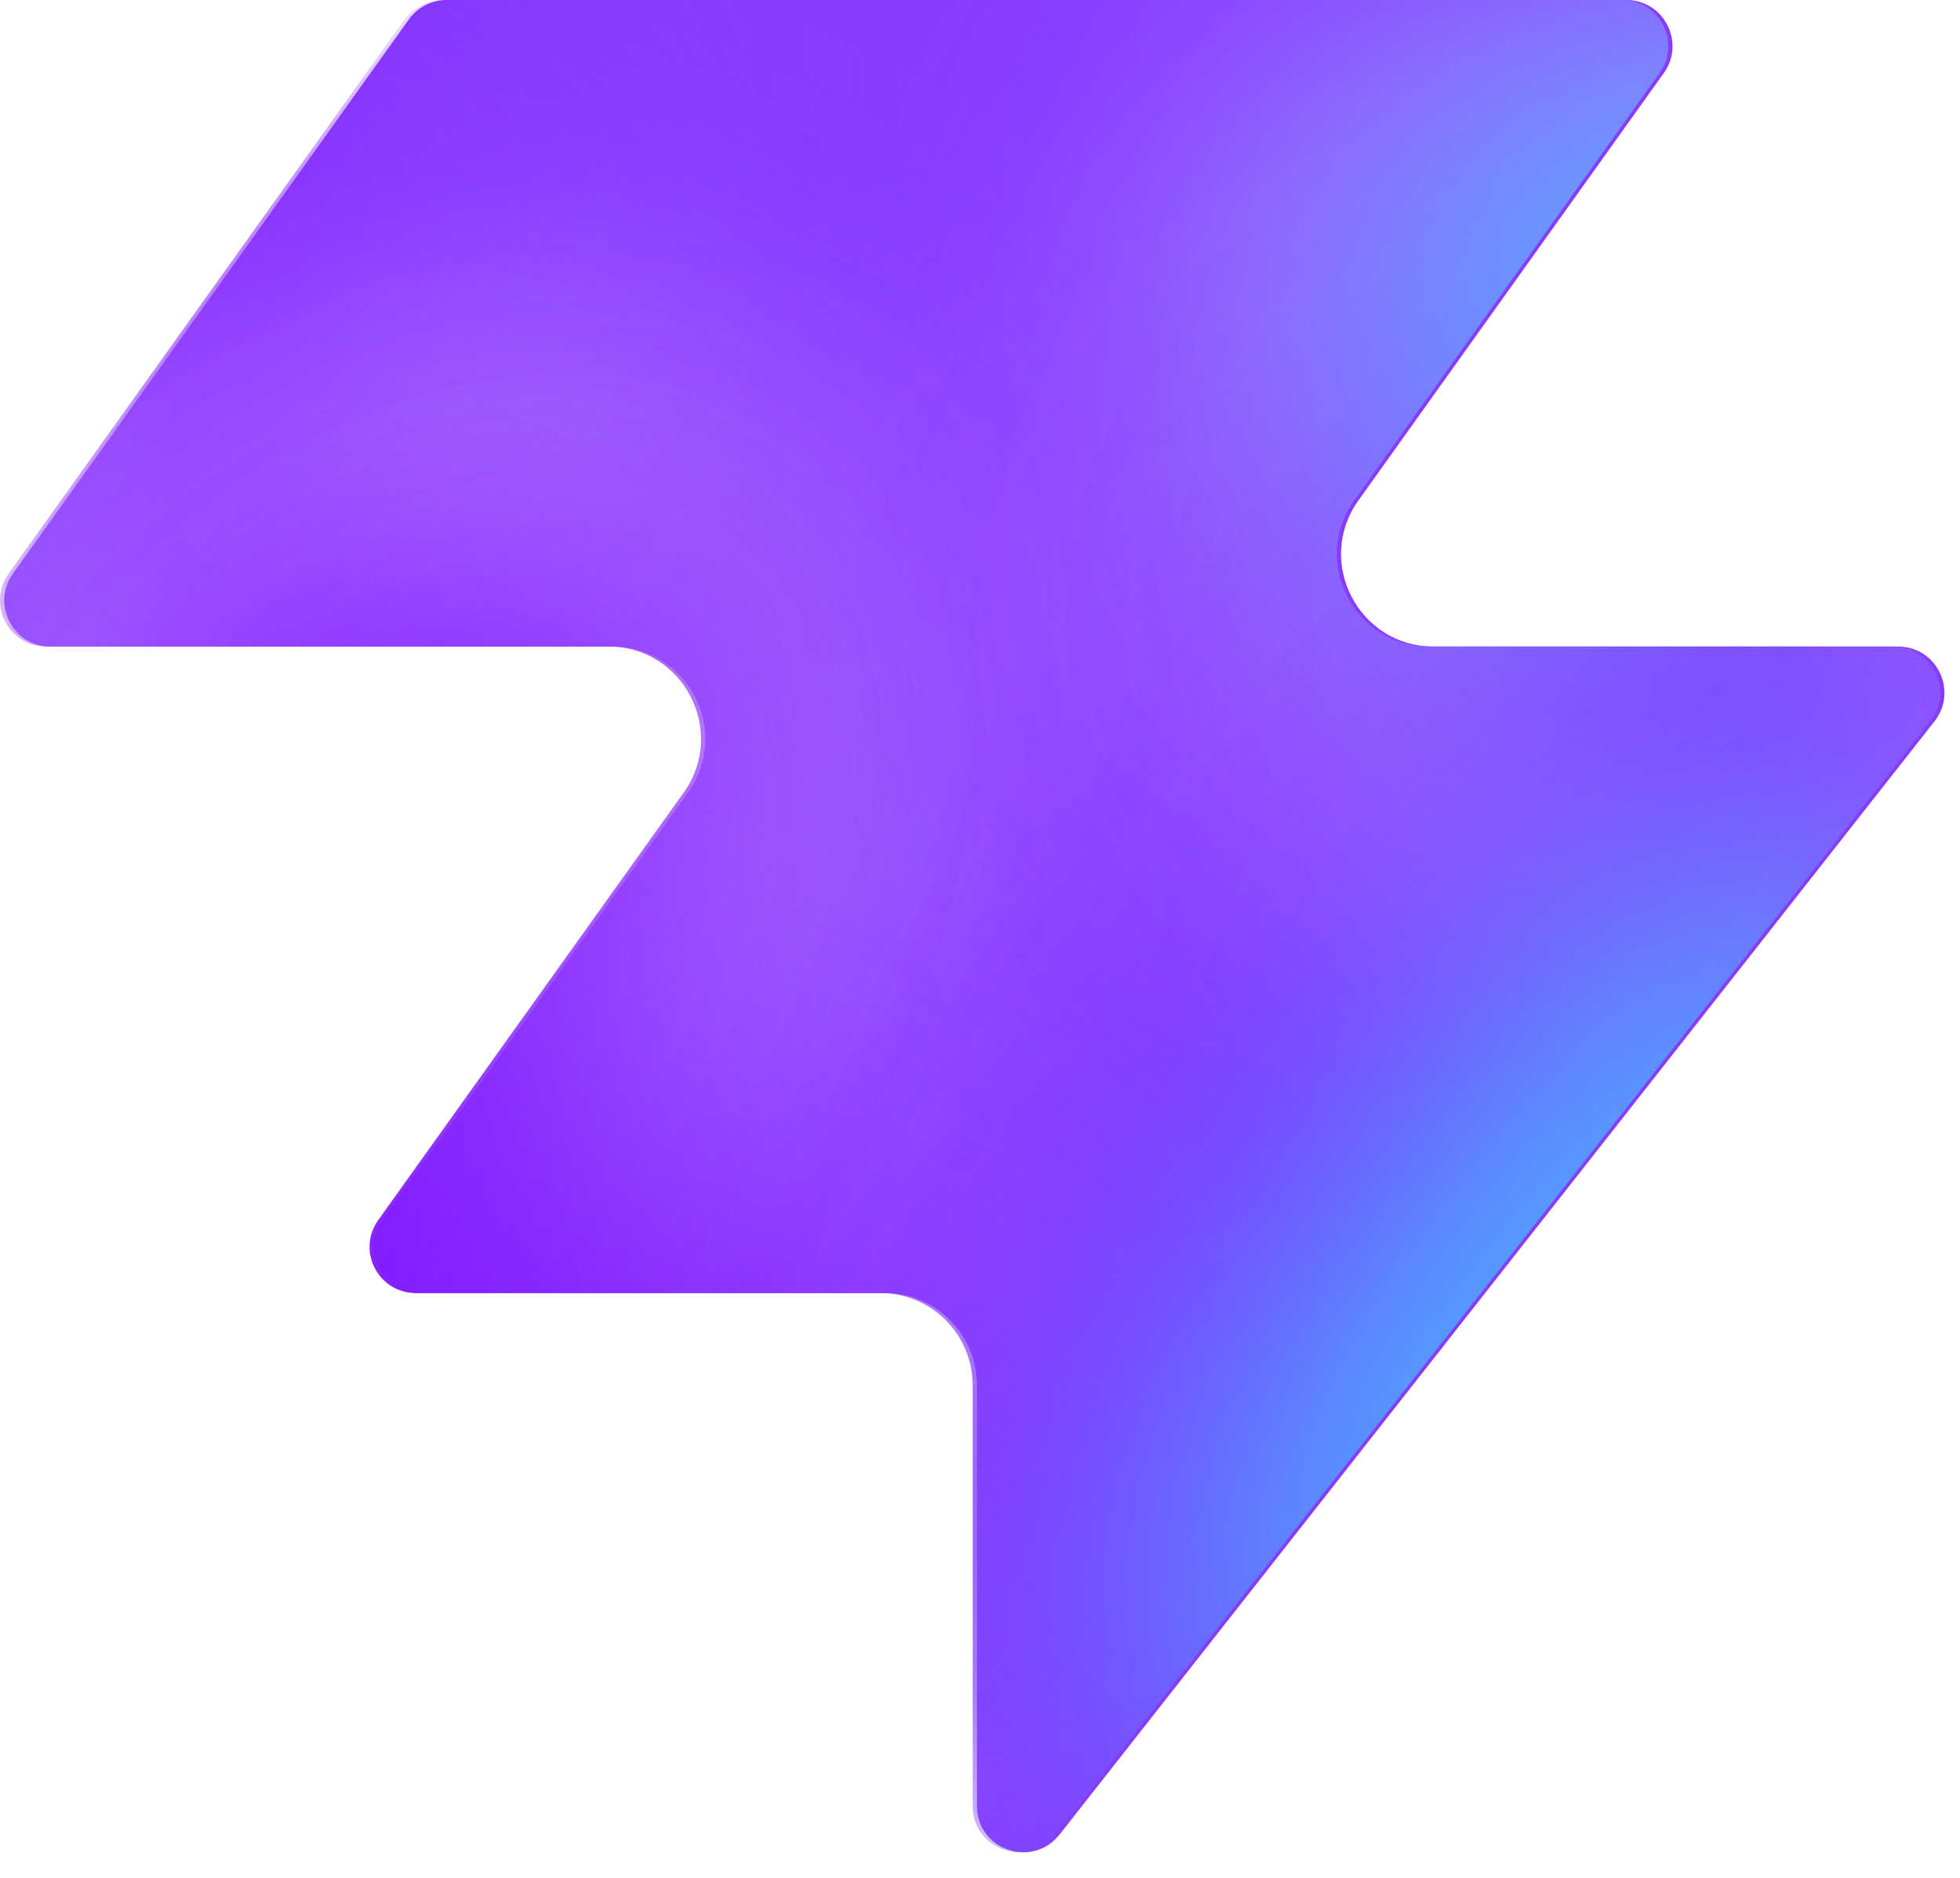
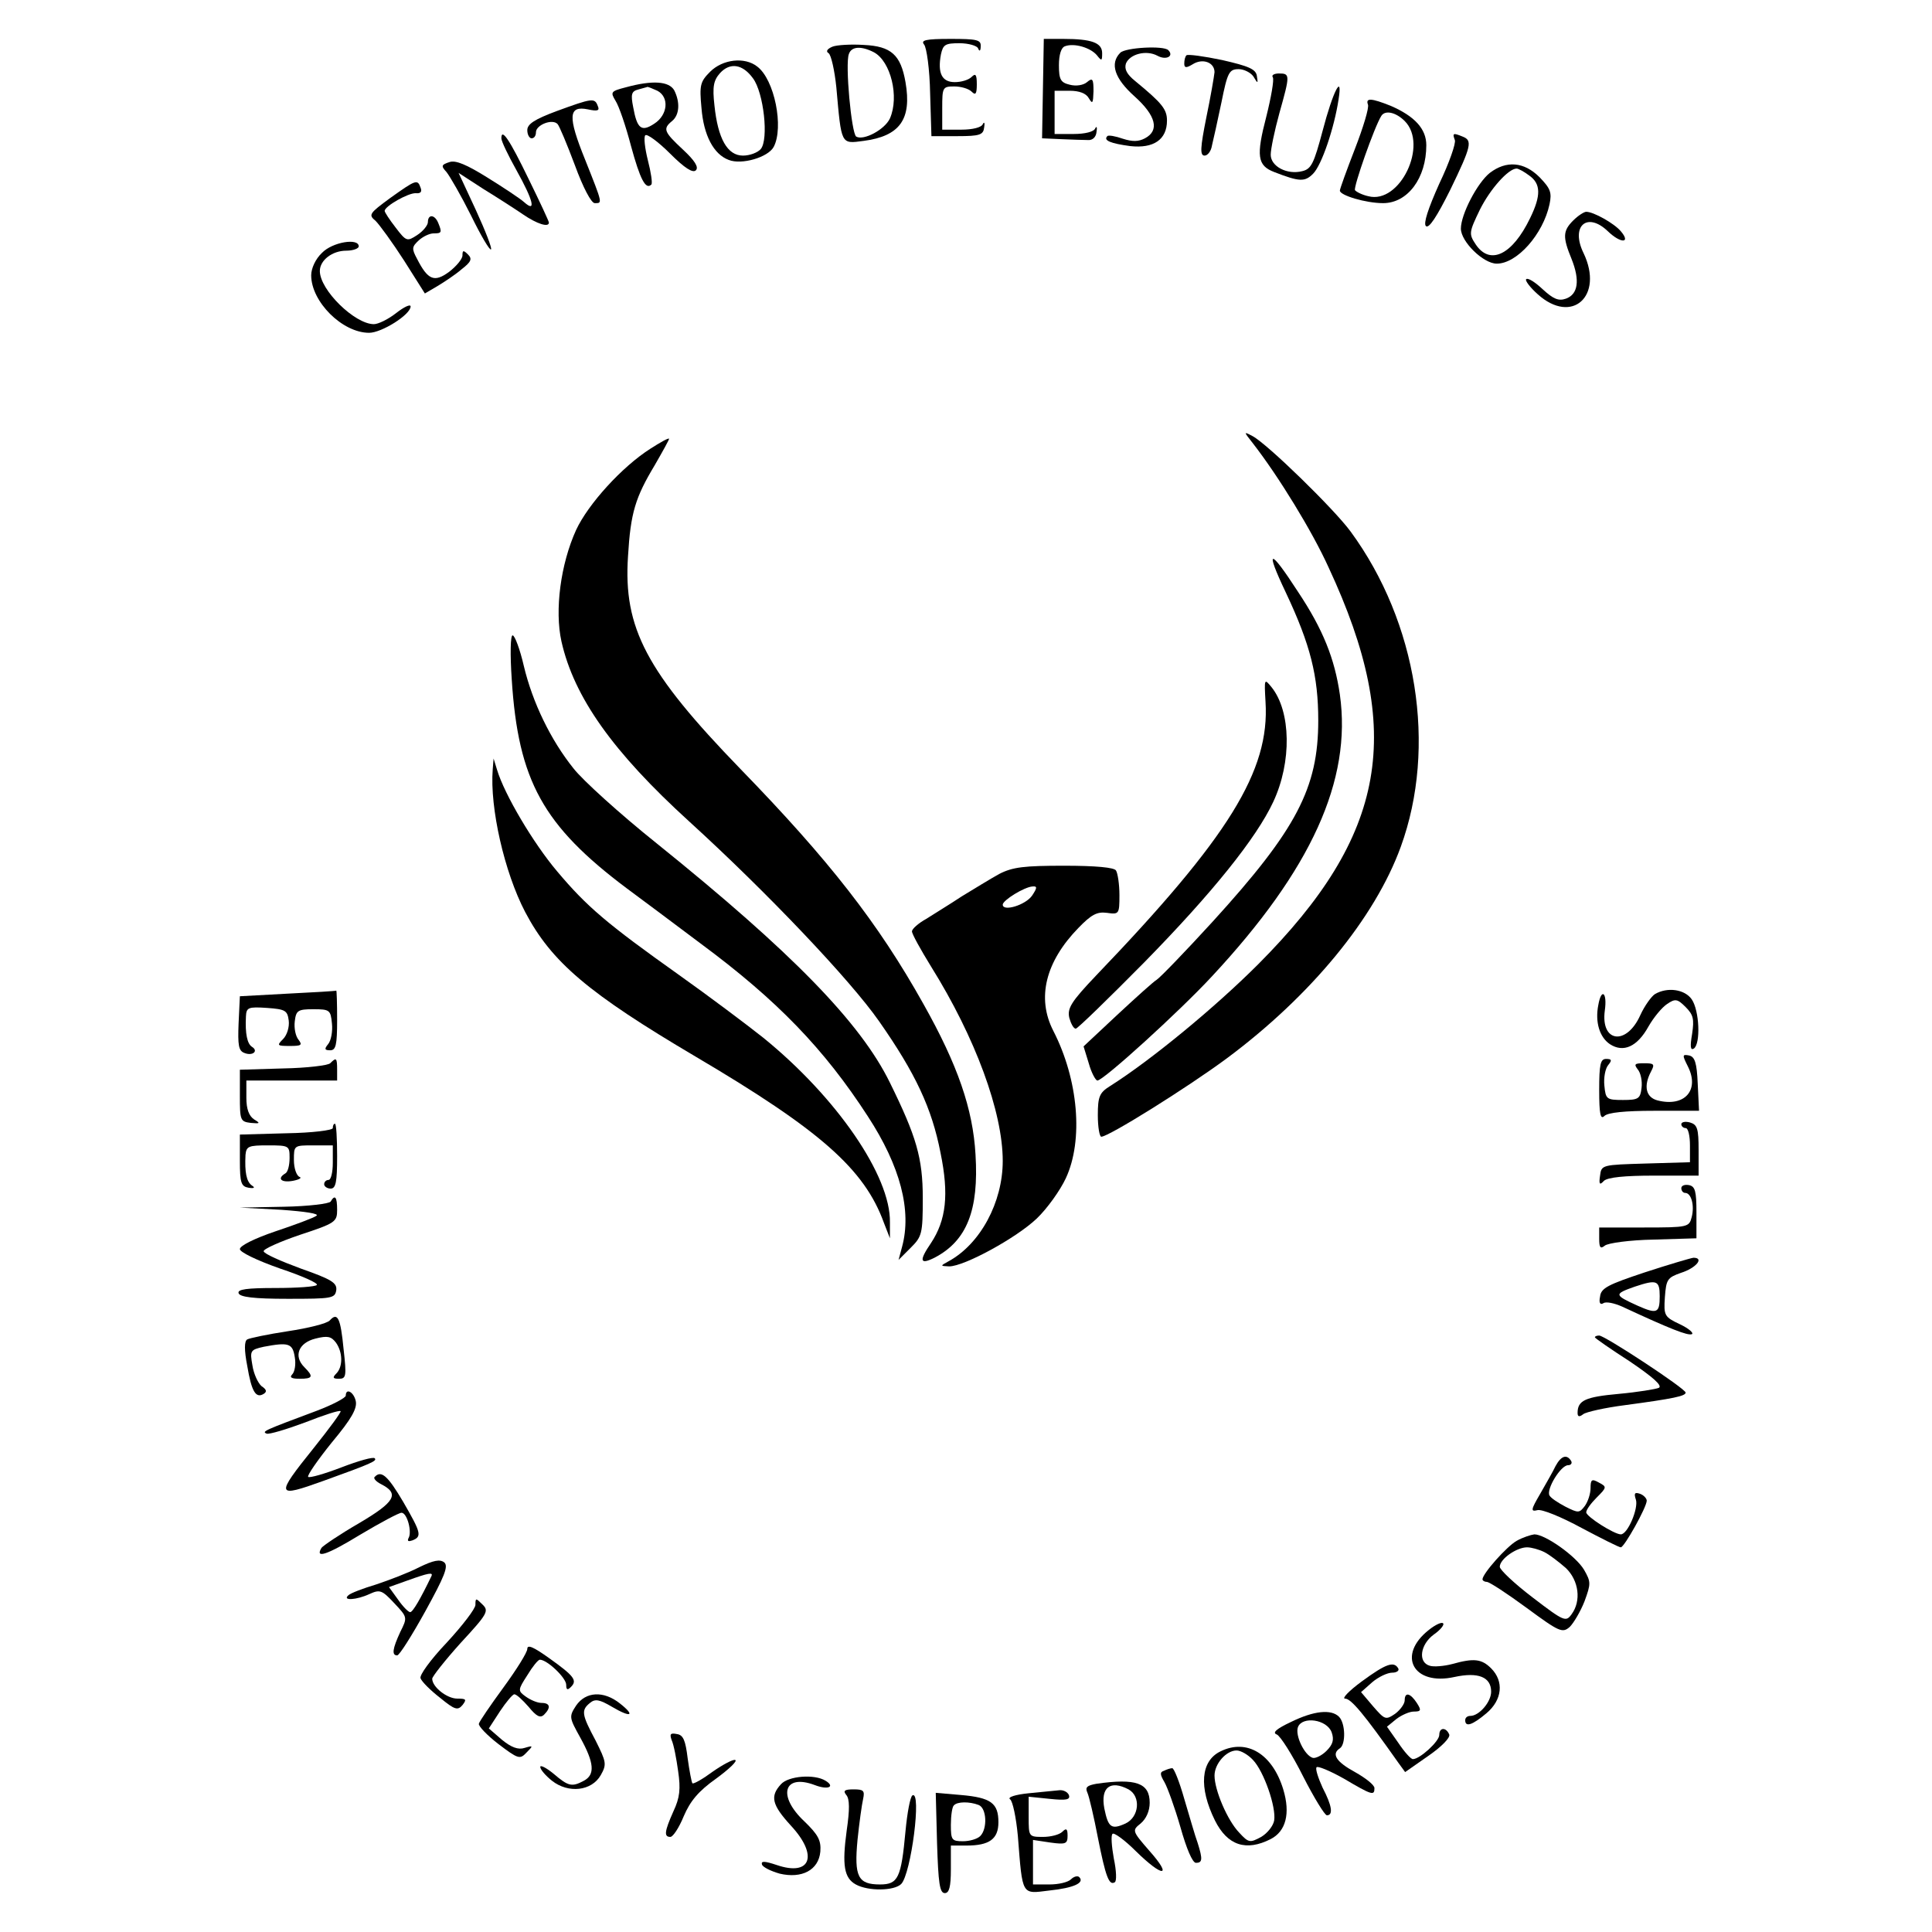
- <svg xmlns="http://www.w3.org/2000/svg" width="48" height="46" fill="none" viewBox="0 0 48 46">
-   <path fill="#863bff" d="M25.946 44.938c-.664.845-2.021.375-2.021-.698V33.937a2.26 2.26 0 0 0-2.262-2.262H10.287c-.92 0-1.456-1.04-.92-1.788l7.48-10.471c1.07-1.497 0-3.578-1.842-3.578H1.237c-.92 0-1.456-1.04-.92-1.788L10.013.474c.214-.297.556-.474.92-.474h28.894c.92 0 1.456 1.04.92 1.788l-7.48 10.471c-1.07 1.498 0 3.579 1.842 3.579h11.377c.943 0 1.473 1.088.89 1.83L25.947 44.94z" style="fill:#863bff;fill:color(display-p3 .525 .23 1);fill-opacity:1" />
-   <mask id="a" width="48" height="46" x="0" y="0" maskUnits="userSpaceOnUse" style="mask-type:alpha">
-     <path fill="#000" d="M25.842 44.938c-.664.844-2.021.375-2.021-.698V33.937a2.26 2.26 0 0 0-2.262-2.262H10.183c-.92 0-1.456-1.04-.92-1.788l7.48-10.471c1.07-1.498 0-3.579-1.842-3.579H1.133c-.92 0-1.456-1.04-.92-1.787L9.91.473c.214-.297.556-.474.92-.474h28.894c.92 0 1.456 1.04.92 1.788l-7.48 10.471c-1.07 1.498 0 3.578 1.842 3.578h11.377c.943 0 1.473 1.088.89 1.832L25.843 44.94z" style="fill:#000;fill-opacity:1" />
-   </mask>
-   <g mask="url(#a)">
-     <g filter="url(#b)">
-       <ellipse cx="5.508" cy="14.704" fill="#ede6ff" rx="5.508" ry="14.704" style="fill:#ede6ff;fill:color(display-p3 .927 .903 1);fill-opacity:1" transform="matrix(.00324 1 1 -.00324 -4.47 31.516)" />
-     </g>
-     <g filter="url(#c)">
-       <ellipse cx="10.399" cy="29.851" fill="#ede6ff" rx="10.399" ry="29.851" style="fill:#ede6ff;fill:color(display-p3 .927 .903 1);fill-opacity:1" transform="matrix(.00324 1 1 -.00324 -39.328 7.883)" />
-     </g>
-     <g filter="url(#d)">
-       <ellipse cx="5.508" cy="30.487" fill="#7e14ff" rx="5.508" ry="30.487" style="fill:#7e14ff;fill:color(display-p3 .492 .077 1);fill-opacity:1" transform="rotate(89.814 -25.913 -14.639)scale(1 -1)" />
-     </g>
-     <g filter="url(#e)">
-       <ellipse cx="5.508" cy="30.599" fill="#7e14ff" rx="5.508" ry="30.599" style="fill:#7e14ff;fill:color(display-p3 .492 .077 1);fill-opacity:1" transform="rotate(89.814 -32.644 -3.334)scale(1 -1)" />
-     </g>
-     <g filter="url(#f)">
-       <ellipse cx="5.508" cy="30.599" fill="#7e14ff" rx="5.508" ry="30.599" style="fill:#7e14ff;fill:color(display-p3 .492 .077 1);fill-opacity:1" transform="matrix(.00324 1 1 -.00324 -34.34 30.47)" />
-     </g>
-     <g filter="url(#g)">
-       <ellipse cx="14.072" cy="22.078" fill="#ede6ff" rx="14.072" ry="22.078" style="fill:#ede6ff;fill:color(display-p3 .927 .903 1);fill-opacity:1" transform="rotate(93.35 24.506 48.493)scale(-1 1)" />
-     </g>
-     <g filter="url(#h)">
-       <ellipse cx="3.47" cy="21.501" fill="#7e14ff" rx="3.47" ry="21.501" style="fill:#7e14ff;fill:color(display-p3 .492 .077 1);fill-opacity:1" transform="rotate(89.009 28.708 47.59)scale(-1 1)" />
-     </g>
-     <g filter="url(#i)">
-       <ellipse cx="3.47" cy="21.501" fill="#7e14ff" rx="3.47" ry="21.501" style="fill:#7e14ff;fill:color(display-p3 .492 .077 1);fill-opacity:1" transform="rotate(89.009 28.708 47.59)scale(-1 1)" />
-     </g>
-     <g filter="url(#j)">
-       <ellipse cx=".387" cy="8.972" fill="#7e14ff" rx="4.407" ry="29.108" style="fill:#7e14ff;fill:color(display-p3 .492 .077 1);fill-opacity:1" transform="rotate(39.51 .387 8.972)" />
-     </g>
-     <g filter="url(#k)">
-       <ellipse cx="47.523" cy="-6.092" fill="#7e14ff" rx="4.407" ry="29.108" style="fill:#7e14ff;fill:color(display-p3 .492 .077 1);fill-opacity:1" transform="rotate(37.892 47.523 -6.092)" />
-     </g>
-     <g filter="url(#l)">
-       <ellipse cx="41.412" cy="6.333" fill="#47bfff" rx="5.971" ry="9.665" style="fill:#47bfff;fill:color(display-p3 .28 .748 1);fill-opacity:1" transform="rotate(37.892 41.412 6.333)" />
-     </g>
-     <g filter="url(#m)">
-       <ellipse cx="-1.879" cy="38.332" fill="#7e14ff" rx="4.407" ry="29.108" style="fill:#7e14ff;fill:color(display-p3 .492 .077 1);fill-opacity:1" transform="rotate(37.892 -1.88 38.332)" />
-     </g>
-     <g filter="url(#n)">
-       <ellipse cx="-1.879" cy="38.332" fill="#7e14ff" rx="4.407" ry="29.108" style="fill:#7e14ff;fill:color(display-p3 .492 .077 1);fill-opacity:1" transform="rotate(37.892 -1.88 38.332)" />
-     </g>
-     <g filter="url(#o)">
-       <ellipse cx="35.651" cy="29.907" fill="#7e14ff" rx="4.407" ry="29.108" style="fill:#7e14ff;fill:color(display-p3 .492 .077 1);fill-opacity:1" transform="rotate(37.892 35.651 29.907)" />
-     </g>
-     <g filter="url(#p)">
-       <ellipse cx="38.418" cy="32.4" fill="#47bfff" rx="5.971" ry="15.297" style="fill:#47bfff;fill:color(display-p3 .28 .748 1);fill-opacity:1" transform="rotate(37.892 38.418 32.4)" />
-     </g>
+ <svg xmlns="http://www.w3.org/2000/svg" version="1.0" width="447pt" height="447pt" viewBox="0 0 447 447" preserveAspectRatio="xMidYMid meet">
+   <g transform="translate(0,447) scale(0.1,-0.1)" fill="#000000" stroke="none">
+     <path d="M2138 4367 c6 -7 13 -58 14 -113 l3 -99 60 0 c52 0 60 3 62 20 2 11 0 14 -3 8 -3 -8 -24 -13 -50 -13 l-44 0 0 50 c0 48 1 50 28 50 15 0 33 -5 40 -12 9 -9 12 -6 12 17 0 23 -3 26 -12 17 -7 -7 -24 -12 -39 -12 -30 0 -40 21 -32 64 5 23 10 26 43 26 21 0 41 -6 43 -12 3 -8 6 -6 6 5 1 15 -9 17 -70 17 -58 0 -69 -3 -61 -13z" />
+     <path d="M2413 4265 l-2 -115 45 -2 c24 -1 52 -2 61 -2 11 -1 19 7 20 19 2 11 0 14 -3 8 -3 -8 -24 -13 -50 -13 l-44 0 0 50 0 50 35 0 c22 0 38 -6 44 -17 9 -15 10 -12 11 16 0 28 -2 32 -15 21 -8 -7 -25 -10 -40 -6 -21 5 -25 12 -25 45 0 24 5 41 14 44 21 8 59 -3 74 -21 11 -14 12 -13 12 5 0 24 -24 33 -90 33 l-45 0 -2 -115z" />
+     <path d="M1926 4362 c-12 -5 -16 -11 -9 -15 6 -4 14 -40 18 -79 12 -134 10 -131 63 -124 84 11 112 50 97 136 -11 63 -33 83 -96 86 -30 2 -63 0 -73 -4z m96 -13 c39 -21 59 -103 37 -153 -12 -26 -61 -52 -78 -42 -11 7 -26 168 -17 191 6 18 29 19 58 4z" />
+     <path d="M2592 4348 c-25 -25 -13 -60 33 -101 50 -45 58 -79 24 -97 -15 -8 -29 -8 -51 -1 -17 6 -34 9 -36 6 -10 -10 8 -17 53 -23 54 -6 85 15 85 59 0 26 -11 40 -73 91 -20 16 -26 28 -22 41 9 22 47 32 73 18 20 -11 39 -1 25 13 -11 11 -99 6 -111 -6z" />
+     <path d="M2745 4342 c-3 -3 -5 -11 -5 -19 0 -10 4 -11 19 -2 23 15 51 5 51 -18 -1 -10 -9 -57 -19 -105 -14 -70 -15 -88 -4 -88 7 0 15 10 17 23 3 12 13 57 22 100 14 70 18 77 40 77 12 0 28 -8 34 -17 10 -17 11 -17 8 1 -2 16 -19 23 -80 37 -43 9 -80 14 -83 11z" />
+     <path d="M1643 4304 c-23 -23 -25 -31 -20 -84 5 -63 28 -107 63 -120 30 -12 91 6 104 30 24 45 2 156 -38 186 -29 23 -80 17 -109 -12z m99 -15 c25 -33 37 -142 18 -164 -7 -8 -25 -15 -41 -15 -36 0 -58 39 -66 116 -5 44 -2 58 13 75 23 25 52 21 76 -12z" />
+     <path d="M2945 4291 c3 -6 -4 -46 -15 -90 -24 -92 -21 -114 18 -129 59 -23 71 -23 90 -4 20 20 49 106 59 172 10 63 -13 19 -37 -73 -20 -75 -26 -88 -47 -93 -35 -9 -73 11 -73 38 0 13 9 56 20 96 25 89 25 92 -1 92 -11 0 -18 -4 -14 -9z" />
+     <path d="M1448 4268 c-35 -9 -36 -11 -24 -31 8 -12 24 -59 36 -105 21 -77 34 -102 47 -89 3 3 -1 29 -8 56 -7 28 -10 54 -6 58 4 4 30 -15 57 -42 34 -34 53 -46 60 -39 7 7 -2 22 -30 48 -44 41 -47 48 -25 66 17 14 19 43 5 71 -12 21 -50 24 -112 7z m73 -8 c28 -15 24 -56 -7 -76 -30 -20 -40 -12 -49 38 -6 30 -4 37 12 41 10 3 19 5 21 6 2 0 12 -4 23 -9z" />
+     <path d="M1288 4213 c-51 -19 -68 -30 -68 -44 0 -11 5 -19 10 -19 6 0 10 6 10 14 0 17 38 32 50 19 4 -4 22 -47 40 -95 19 -52 38 -88 46 -88 18 0 19 -3 -22 100 -41 101 -39 126 6 117 23 -5 28 -3 23 8 -7 19 -13 18 -95 -12z" />
+     <path d="M3165 4228 c3 -7 -11 -53 -30 -102 -19 -49 -35 -93 -35 -97 0 -11 60 -29 100 -29 57 0 100 58 100 134 0 38 -27 67 -82 91 -45 18 -59 19 -53 3z m85 -38 c55 -55 -11 -193 -84 -174 -14 3 -28 10 -31 14 -4 7 45 147 61 172 9 14 34 8 54 -12z" />
+     <path d="M1160 4150 c0 -7 16 -40 35 -74 39 -70 46 -99 18 -74 -10 9 -48 34 -85 57 -48 30 -74 41 -88 36 -19 -6 -20 -9 -7 -23 8 -10 34 -55 57 -101 22 -45 43 -81 46 -78 3 2 -13 43 -35 91 l-40 86 57 -37 c31 -19 73 -46 92 -59 32 -22 60 -31 60 -19 0 3 -21 48 -47 101 -44 91 -63 119 -63 94z" />
+     <path d="M3366 4146 c3 -7 -13 -53 -36 -101 -26 -58 -37 -92 -31 -98 7 -7 26 23 56 83 50 103 52 115 29 124 -22 9 -24 8 -18 -8z" />
+     <path d="M3447 4070 c-29 -23 -67 -96 -67 -129 0 -30 52 -81 83 -81 47 0 107 68 122 137 6 28 2 37 -23 63 -36 36 -77 39 -115 10z m91 -6 c27 -19 28 -46 2 -99 -41 -85 -93 -110 -126 -60 -16 24 -15 28 10 80 24 48 66 95 85 95 4 0 17 -7 29 -16z" />
+     <path d="M903 4012 c-49 -36 -51 -39 -34 -53 9 -9 39 -50 66 -92 l48 -76 29 17 c15 9 41 26 56 39 22 17 25 24 15 34 -11 11 -13 10 -13 -2 0 -8 -14 -25 -31 -38 -34 -25 -49 -19 -74 30 -13 24 -12 28 4 43 10 9 25 16 34 16 19 0 20 2 11 24 -8 20 -24 21 -24 2 0 -7 -11 -21 -25 -30 -23 -15 -25 -15 -50 18 -14 18 -25 35 -25 38 0 11 55 42 72 41 11 -1 15 3 11 13 -7 20 -11 18 -70 -24z" />
+     <path d="M3640 3960 c-24 -24 -25 -38 -4 -89 20 -50 15 -82 -13 -92 -17 -6 -29 -1 -54 22 -17 16 -34 27 -38 23 -3 -3 9 -19 27 -35 79 -71 153 -4 106 95 -31 63 8 97 56 51 30 -29 54 -28 30 0 -15 18 -63 45 -80 45 -5 0 -19 -9 -30 -20z" />
+     <path d="M745 3885 c-15 -14 -25 -36 -25 -52 0 -61 72 -133 134 -133 29 0 96 42 96 61 0 6 -15 -1 -33 -15 -19 -15 -42 -26 -52 -26 -44 0 -125 79 -125 123 0 25 29 47 61 47 16 0 29 5 29 10 0 20 -61 10 -85 -15z" />
+     <path d="M2899 3444 c59 -76 137 -203 175 -287 177 -380 135 -619 -163 -918 -100 -100 -248 -222 -343 -282 -24 -15 -28 -24 -28 -67 0 -28 4 -50 8 -50 17 0 198 113 290 181 195 145 343 325 403 490 84 231 38 519 -116 729 -38 52 -193 203 -227 221 -21 11 -21 11 1 -17z" />
+     <path d="M1505 3432 c-66 -42 -144 -128 -172 -188 -36 -79 -50 -186 -34 -258 29 -129 119 -256 296 -417 179 -163 372 -366 439 -462 84 -120 122 -201 142 -304 20 -97 13 -156 -22 -209 -28 -41 -26 -51 8 -34 75 39 103 110 95 239 -6 105 -41 207 -121 349 -104 186 -218 332 -423 543 -218 225 -271 326 -260 492 6 101 17 136 62 211 19 33 34 60 33 61 -2 2 -21 -9 -43 -23z" />
+     <path d="M2975 3099 c57 -121 75 -193 75 -296 0 -156 -50 -252 -244 -465 -64 -70 -122 -130 -130 -135 -7 -4 -48 -41 -91 -81 l-78 -73 12 -39 c6 -22 16 -40 20 -40 14 0 190 160 265 241 230 247 324 454 296 652 -12 83 -39 151 -97 238 -66 102 -77 101 -28 -2z" />
+     <path d="M1184 2898 c15 -234 72 -338 267 -484 30 -22 106 -79 170 -127 177 -131 286 -244 387 -400 75 -115 102 -218 79 -302 l-8 -30 28 28 c26 26 28 32 28 115 0 93 -15 143 -76 267 -68 139 -227 302 -540 554 -85 68 -171 146 -192 173 -53 66 -95 153 -115 237 -9 39 -21 71 -26 71 -5 0 -6 -43 -2 -102z" />
+     <path d="M2928 2846 c10 -159 -84 -312 -392 -633 -58 -61 -67 -76 -62 -98 4 -14 10 -25 15 -25 4 0 75 69 158 153 157 160 260 288 299 372 43 92 41 209 -4 265 -17 21 -17 20 -14 -34z" />
+     <path d="M1140 2690 c-7 -89 27 -238 75 -330 61 -116 146 -188 395 -335 288 -170 390 -260 435 -384 l14 -36 0 37 c2 107 -123 289 -293 427 -39 31 -127 97 -196 146 -166 118 -212 157 -281 239 -55 65 -122 178 -139 235 l-8 26 -2 -25z" />
+     <path d="M2312 2448 c-20 -11 -59 -35 -87 -52 -27 -18 -65 -41 -82 -52 -18 -10 -33 -23 -33 -29 0 -6 20 -42 44 -81 103 -165 166 -337 166 -450 0 -96 -52 -192 -125 -232 -20 -11 -20 -11 1 -12 35 0 156 66 203 111 24 23 54 65 67 93 41 88 29 228 -29 341 -39 76 -18 160 58 238 30 31 43 38 66 35 28 -4 29 -3 29 41 0 25 -4 51 -8 57 -4 7 -47 11 -120 11 -92 0 -119 -3 -150 -19z m76 -50 c-15 -22 -68 -38 -68 -21 0 10 50 41 69 42 11 1 11 -3 -1 -21z" />
+     <path d="M665 2171 l-110 -6 -3 -63 c-2 -50 0 -63 13 -68 19 -8 34 4 18 14 -11 7 -16 30 -14 70 1 21 5 23 49 20 42 -3 47 -6 50 -29 2 -15 -4 -34 -13 -43 -15 -15 -14 -16 16 -16 26 0 29 2 20 14 -7 8 -11 27 -9 43 3 25 7 28 43 28 38 0 40 -2 43 -33 2 -18 -2 -40 -9 -48 -9 -11 -8 -14 5 -14 13 0 16 12 16 70 0 39 -1 69 -2 68 -2 -1 -52 -4 -113 -7z" />
+     <path d="M3829 2170 c-8 -5 -24 -27 -34 -49 -32 -71 -92 -63 -82 11 6 42 -8 53 -15 13 -8 -40 3 -75 27 -91 31 -20 63 -6 89 41 12 21 31 44 43 52 19 13 24 12 43 -7 18 -18 20 -28 15 -62 -5 -29 -4 -39 4 -34 16 11 13 88 -5 114 -16 23 -56 29 -85 12z" />
+     <path d="M3905 2003 c28 -55 -7 -95 -70 -79 -27 7 -33 33 -15 67 9 17 7 19 -16 19 -22 0 -24 -2 -15 -14 7 -8 11 -27 9 -43 -3 -25 -7 -28 -43 -28 -38 0 -40 2 -43 33 -2 18 2 40 9 48 9 11 8 14 -5 14 -13 0 -16 -12 -16 -72 0 -56 3 -69 12 -60 8 8 48 12 115 12 l104 0 -3 62 c-2 50 -7 63 -20 66 -16 3 -16 1 -3 -25z" />
+     <path d="M764 2010 c-5 -5 -54 -11 -109 -12 l-100 -3 0 -60 c0 -57 1 -60 25 -63 22 -2 23 -1 8 8 -12 8 -18 24 -18 50 l0 40 105 0 105 0 0 25 c0 28 -2 29 -16 15z" />
+     <path d="M3890 1869 c0 -5 5 -9 10 -9 6 0 10 -18 10 -40 l0 -39 -102 -3 c-101 -3 -103 -3 -106 -28 -3 -20 -1 -23 9 -12 9 8 47 12 116 12 l103 0 0 59 c0 50 -3 59 -20 64 -11 3 -20 1 -20 -4z" />
+     <path d="M770 1860 c0 -5 -47 -11 -107 -12 l-108 -3 0 -60 c0 -52 3 -60 20 -63 13 -2 16 0 8 5 -13 9 -17 31 -15 71 2 20 7 22 52 22 49 0 50 -1 50 -29 0 -17 -4 -33 -10 -36 -20 -12 -9 -22 18 -17 15 3 21 7 15 9 -7 3 -13 20 -13 39 0 34 0 34 45 34 l45 0 0 -40 c0 -22 -4 -40 -10 -40 -5 0 -10 -4 -10 -10 0 -5 7 -10 15 -10 12 0 15 15 15 75 0 41 -2 75 -5 75 -3 0 -5 -4 -5 -10z" />
+     <path d="M3890 1721 c0 -6 4 -11 9 -11 14 0 22 -29 15 -56 -6 -23 -8 -24 -110 -24 l-104 0 0 -26 c0 -21 3 -24 13 -16 7 6 58 13 113 14 l99 3 0 60 c0 49 -3 60 -17 63 -10 2 -18 -1 -18 -7z" />
+     <path d="M765 1690 c-3 -5 -52 -11 -108 -12 l-102 -2 95 -5 c56 -4 90 -9 82 -14 -7 -5 -50 -21 -95 -36 -47 -16 -82 -33 -82 -41 0 -7 39 -26 93 -45 51 -17 89 -34 85 -38 -3 -4 -46 -7 -95 -7 -67 0 -89 -3 -86 -12 3 -9 35 -13 114 -13 102 0 109 1 112 20 2 17 -11 25 -82 50 -46 17 -85 34 -86 40 -1 5 37 22 84 38 82 27 86 30 86 58 0 30 -5 36 -15 19z" />
+     <path d="M3805 1526 c-84 -28 -101 -36 -103 -56 -3 -14 0 -20 8 -15 6 4 25 0 43 -8 114 -53 151 -67 161 -64 6 2 -6 13 -27 23 -36 17 -38 20 -35 63 3 41 6 45 37 56 35 11 55 35 29 35 -7 -1 -58 -16 -113 -34z m35 -55 c0 -39 -6 -42 -51 -22 -55 25 -55 27 -7 44 51 17 58 15 58 -22z" />
+     <path d="M763 1415 c-6 -7 -50 -18 -97 -25 -46 -7 -89 -16 -94 -19 -7 -4 -7 -25 0 -61 10 -60 20 -76 38 -65 8 5 7 10 -5 18 -8 7 -18 28 -21 48 -6 34 -5 36 26 43 58 11 67 8 72 -24 3 -16 0 -34 -6 -40 -7 -7 -1 -10 17 -10 31 0 33 5 11 27 -25 25 -14 56 26 66 28 7 36 5 47 -9 16 -22 17 -56 1 -72 -9 -9 -8 -12 6 -12 17 0 18 6 11 68 -7 73 -14 87 -32 67z" />
+     <path d="M3690 1376 c0 -2 36 -27 81 -56 53 -36 76 -56 67 -61 -7 -3 -49 -10 -93 -14 -77 -7 -95 -15 -95 -44 0 -9 4 -10 13 -3 6 5 50 15 97 21 112 15 140 21 140 29 0 9 -187 132 -200 132 -6 0 -10 -2 -10 -4z" />
+     <path d="M800 1241 c0 -5 -30 -21 -67 -35 -123 -46 -128 -48 -116 -53 6 -2 46 10 89 26 43 17 80 29 82 26 2 -2 -26 -40 -62 -85 -90 -112 -88 -116 23 -76 111 40 124 46 118 52 -3 4 -38 -6 -77 -21 -39 -15 -74 -25 -77 -22 -3 3 22 39 55 80 46 55 59 79 55 96 -5 21 -23 30 -23 12z" />
+     <path d="M3599 1078 c-6 -13 -23 -42 -36 -65 -21 -36 -22 -41 -6 -37 10 3 56 -16 102 -41 47 -25 87 -45 91 -45 8 0 60 93 60 108 0 5 -7 13 -16 16 -12 4 -14 1 -9 -14 6 -20 -19 -80 -35 -80 -15 0 -80 41 -80 51 0 6 11 21 24 34 24 24 24 25 5 35 -16 9 -19 7 -19 -13 0 -13 -6 -31 -13 -41 -13 -17 -15 -17 -45 -2 -17 9 -34 20 -37 26 -8 14 26 70 43 70 7 0 10 5 7 10 -10 16 -23 12 -36 -12z" />
+     <path d="M867 1053 c-4 -3 3 -11 15 -17 43 -22 32 -41 -51 -90 -45 -26 -83 -52 -87 -57 -16 -26 12 -17 89 30 47 28 90 51 96 51 13 0 25 -45 16 -59 -3 -7 0 -8 9 -5 23 9 20 18 -21 89 -36 61 -51 74 -66 58z" />
+     <path d="M3509 905 c-23 -13 -79 -76 -79 -89 0 -3 5 -6 10 -6 6 0 47 -27 92 -60 76 -56 83 -59 100 -44 9 9 25 36 34 59 15 41 15 45 -1 73 -19 32 -90 82 -115 82 -8 -1 -27 -7 -41 -15z m64 -26 c12 -6 34 -23 50 -37 30 -29 36 -76 13 -107 -13 -18 -17 -17 -90 39 -42 32 -76 64 -76 71 0 18 39 45 63 45 10 0 28 -5 40 -11z" />
+     <path d="M970 844 c-25 -13 -70 -30 -100 -40 -30 -9 -59 -20 -64 -25 -15 -13 19 -11 49 3 24 11 29 9 57 -21 31 -33 31 -33 14 -67 -18 -39 -20 -54 -7 -54 5 0 34 46 65 102 44 80 54 104 44 113 -10 8 -25 5 -58 -11z m28 -21 c-25 -52 -43 -83 -49 -83 -4 0 -17 13 -28 29 l-21 29 42 15 c50 18 61 20 56 10z" />
+     <path d="M1100 757 c0 -9 -30 -48 -66 -87 -38 -40 -64 -76 -61 -83 3 -8 23 -28 45 -45 34 -28 41 -30 52 -17 10 13 9 15 -12 15 -24 0 -58 27 -58 46 0 5 30 43 66 83 62 67 66 74 50 89 -15 15 -16 15 -16 -1z" />
+     <path d="M3306 699 c-75 -59 -36 -130 59 -109 55 12 85 0 85 -34 0 -24 -28 -56 -48 -56 -7 0 -12 -4 -12 -10 0 -17 17 -11 49 16 37 31 41 74 11 104 -22 22 -40 24 -90 10 -19 -5 -43 -7 -52 -4 -28 8 -22 49 9 72 16 11 25 23 22 26 -3 4 -18 -3 -33 -15z" />
+     <path d="M1220 655 c0 -8 -25 -48 -55 -89 -30 -41 -56 -79 -57 -84 -2 -5 19 -27 45 -47 46 -35 50 -36 65 -20 16 16 16 17 -4 11 -15 -5 -31 1 -53 19 l-30 26 26 40 c14 21 29 39 33 39 5 0 19 -13 33 -29 18 -22 27 -27 36 -18 16 16 14 27 -6 27 -10 0 -26 7 -37 15 -18 13 -18 15 4 49 12 20 25 36 29 36 17 0 61 -42 61 -58 0 -12 3 -13 11 -5 15 15 8 25 -51 67 -35 25 -50 32 -50 21z" />
+     <path d="M3151 580 c-30 -22 -47 -40 -39 -40 14 0 44 -36 123 -148 l16 -22 53 37 c32 22 52 43 49 50 -7 17 -23 17 -23 -1 0 -15 -45 -56 -61 -56 -5 0 -20 17 -34 38 l-26 37 22 18 c12 9 30 17 40 17 17 0 18 3 7 20 -15 23 -28 26 -28 6 0 -8 -10 -22 -22 -31 -22 -15 -24 -14 -51 17 l-28 33 26 23 c14 12 35 22 46 22 11 0 17 5 14 10 -10 17 -28 11 -84 -30z" />
+     <path d="M1333 524 c-17 -26 -16 -28 10 -75 32 -58 34 -85 8 -99 -28 -15 -36 -13 -70 16 -17 14 -31 21 -31 16 0 -6 12 -20 27 -32 38 -30 92 -24 113 13 14 25 13 30 -12 80 -32 60 -34 70 -13 87 12 10 22 8 51 -9 44 -26 55 -21 18 8 -38 30 -79 27 -101 -5z" />
+     <path d="M2987 486 c-34 -16 -44 -25 -33 -29 8 -3 36 -47 61 -97 25 -49 50 -90 55 -90 15 0 12 22 -10 64 -10 22 -17 43 -14 47 2 4 31 -8 63 -26 66 -39 71 -40 71 -22 0 7 -20 23 -45 37 -44 24 -55 42 -35 55 14 9 13 58 -2 73 -18 18 -58 14 -111 -12z m94 -24 c6 -17 3 -28 -12 -43 -11 -11 -26 -18 -32 -16 -19 6 -41 52 -34 71 10 26 67 18 78 -12z" />
+     <path d="M1554 444 c5 -11 11 -43 15 -72 6 -41 4 -61 -11 -93 -21 -47 -22 -59 -7 -59 6 0 20 21 31 48 15 35 34 58 75 87 30 22 50 41 44 43 -5 2 -29 -11 -52 -27 -23 -17 -44 -29 -47 -27 -2 3 -7 29 -11 58 -5 41 -10 54 -25 56 -15 3 -17 0 -12 -14z" />
+     <path d="M2824 418 c-46 -22 -51 -83 -13 -160 29 -58 72 -72 129 -43 35 18 46 59 29 115 -25 82 -84 118 -145 88z m75 -20 c25 -26 54 -109 49 -140 -2 -12 -15 -29 -30 -38 -26 -14 -29 -14 -51 10 -27 28 -57 98 -57 132 0 27 27 58 51 58 10 0 27 -10 38 -22z" />
+     <path d="M2693 373 c-10 -3 -9 -9 1 -26 7 -12 24 -59 37 -104 14 -50 28 -83 36 -83 15 0 16 8 4 46 -6 16 -19 62 -31 102 -11 39 -24 72 -28 71 -4 0 -13 -3 -19 -6z" />
+     <path d="M1807 342 c-26 -28 -21 -48 23 -96 64 -69 46 -118 -33 -91 -27 9 -37 10 -34 1 2 -6 20 -15 41 -21 51 -12 90 8 94 51 2 26 -5 39 -37 70 -63 59 -48 111 24 84 31 -12 48 -4 25 10 -26 16 -86 11 -103 -8z" />
+     <path d="M2537 343 c-22 -4 -27 -8 -21 -21 4 -9 15 -56 24 -103 18 -91 26 -112 39 -104 5 2 4 27 -2 55 -5 28 -7 54 -3 57 3 4 28 -14 54 -40 62 -61 86 -61 32 0 -41 47 -41 48 -21 64 13 11 21 29 21 48 0 46 -32 57 -123 44z m74 -13 c29 -16 25 -64 -7 -79 -33 -15 -40 -9 -49 35 -9 49 14 66 56 44z" />
+     <path d="M1958 317 c8 -9 8 -34 1 -82 -11 -81 -6 -110 21 -125 29 -16 89 -15 105 1 23 23 48 218 26 205 -5 -3 -12 -40 -16 -83 -10 -108 -17 -123 -59 -123 -51 0 -60 18 -52 103 4 39 10 82 13 95 4 19 1 22 -22 22 -21 0 -25 -3 -17 -13z" />
+     <path d="M2380 321 c-30 -3 -50 -9 -43 -14 6 -4 14 -42 18 -85 11 -140 8 -134 73 -126 57 6 82 18 69 31 -4 4 -13 1 -19 -5 -7 -7 -29 -12 -50 -12 l-38 0 0 51 0 52 40 -6 c36 -5 40 -3 40 16 0 16 -3 18 -12 9 -7 -7 -27 -12 -45 -12 -33 0 -33 1 -33 46 l0 47 49 -5 c38 -4 48 -2 44 9 -3 7 -13 12 -22 11 -9 -1 -41 -4 -71 -7z" />
+     <path d="M2168 206 c3 -93 6 -116 18 -116 10 0 14 14 14 55 l0 55 36 0 c53 0 74 15 74 54 0 44 -17 57 -87 63 l-58 5 3 -116z m96 88 c19 -7 21 -55 4 -72 -7 -7 -25 -12 -40 -12 -26 0 -28 3 -28 38 0 21 3 42 7 45 8 9 36 9 57 1z" />
  </g>
-   <defs>
-     <filter id="b" width="60.045" height="41.654" x="-19.77" y="16.149" color-interpolation-filters="sRGB" filterUnits="userSpaceOnUse">
-       <feFlood flood-opacity="0" result="BackgroundImageFix" />
-       <feBlend in="SourceGraphic" in2="BackgroundImageFix" result="shape" />
-       <feGaussianBlur result="effect1_foregroundBlur_2002_17158" stdDeviation="7.659" />
-     </filter>
-     <filter id="c" width="90.34" height="51.437" x="-54.613" y="-7.533" color-interpolation-filters="sRGB" filterUnits="userSpaceOnUse">
-       <feFlood flood-opacity="0" result="BackgroundImageFix" />
-       <feBlend in="SourceGraphic" in2="BackgroundImageFix" result="shape" />
-       <feGaussianBlur result="effect1_foregroundBlur_2002_17158" stdDeviation="7.659" />
-     </filter>
-     <filter id="d" width="79.355" height="29.4" x="-49.64" y="2.03" color-interpolation-filters="sRGB" filterUnits="userSpaceOnUse">
-       <feFlood flood-opacity="0" result="BackgroundImageFix" />
-       <feBlend in="SourceGraphic" in2="BackgroundImageFix" result="shape" />
-       <feGaussianBlur result="effect1_foregroundBlur_2002_17158" stdDeviation="4.596" />
-     </filter>
-     <filter id="e" width="79.579" height="29.4" x="-45.045" y="20.029" color-interpolation-filters="sRGB" filterUnits="userSpaceOnUse">
-       <feFlood flood-opacity="0" result="BackgroundImageFix" />
-       <feBlend in="SourceGraphic" in2="BackgroundImageFix" result="shape" />
-       <feGaussianBlur result="effect1_foregroundBlur_2002_17158" stdDeviation="4.596" />
-     </filter>
-     <filter id="f" width="79.579" height="29.4" x="-43.513" y="21.178" color-interpolation-filters="sRGB" filterUnits="userSpaceOnUse">
-       <feFlood flood-opacity="0" result="BackgroundImageFix" />
-       <feBlend in="SourceGraphic" in2="BackgroundImageFix" result="shape" />
-       <feGaussianBlur result="effect1_foregroundBlur_2002_17158" stdDeviation="4.596" />
-     </filter>
-     <filter id="g" width="74.749" height="58.852" x="15.756" y="-17.901" color-interpolation-filters="sRGB" filterUnits="userSpaceOnUse">
-       <feFlood flood-opacity="0" result="BackgroundImageFix" />
-       <feBlend in="SourceGraphic" in2="BackgroundImageFix" result="shape" />
-       <feGaussianBlur result="effect1_foregroundBlur_2002_17158" stdDeviation="7.659" />
-     </filter>
-     <filter id="h" width="61.377" height="25.362" x="23.548" y="2.284" color-interpolation-filters="sRGB" filterUnits="userSpaceOnUse">
-       <feFlood flood-opacity="0" result="BackgroundImageFix" />
-       <feBlend in="SourceGraphic" in2="BackgroundImageFix" result="shape" />
-       <feGaussianBlur result="effect1_foregroundBlur_2002_17158" stdDeviation="4.596" />
-     </filter>
-     <filter id="i" width="61.377" height="25.362" x="23.548" y="2.284" color-interpolation-filters="sRGB" filterUnits="userSpaceOnUse">
-       <feFlood flood-opacity="0" result="BackgroundImageFix" />
-       <feBlend in="SourceGraphic" in2="BackgroundImageFix" result="shape" />
-       <feGaussianBlur result="effect1_foregroundBlur_2002_17158" stdDeviation="4.596" />
-     </filter>
-     <filter id="j" width="56.045" height="63.649" x="-27.636" y="-22.853" color-interpolation-filters="sRGB" filterUnits="userSpaceOnUse">
-       <feFlood flood-opacity="0" result="BackgroundImageFix" />
-       <feBlend in="SourceGraphic" in2="BackgroundImageFix" result="shape" />
-       <feGaussianBlur result="effect1_foregroundBlur_2002_17158" stdDeviation="4.596" />
-     </filter>
-     <filter id="k" width="54.814" height="64.646" x="20.116" y="-38.415" color-interpolation-filters="sRGB" filterUnits="userSpaceOnUse">
-       <feFlood flood-opacity="0" result="BackgroundImageFix" />
-       <feBlend in="SourceGraphic" in2="BackgroundImageFix" result="shape" />
-       <feGaussianBlur result="effect1_foregroundBlur_2002_17158" stdDeviation="4.596" />
-     </filter>
-     <filter id="l" width="33.541" height="35.313" x="24.641" y="-11.323" color-interpolation-filters="sRGB" filterUnits="userSpaceOnUse">
-       <feFlood flood-opacity="0" result="BackgroundImageFix" />
-       <feBlend in="SourceGraphic" in2="BackgroundImageFix" result="shape" />
-       <feGaussianBlur result="effect1_foregroundBlur_2002_17158" stdDeviation="4.596" />
-     </filter>
-     <filter id="m" width="54.814" height="64.646" x="-29.286" y="6.009" color-interpolation-filters="sRGB" filterUnits="userSpaceOnUse">
-       <feFlood flood-opacity="0" result="BackgroundImageFix" />
-       <feBlend in="SourceGraphic" in2="BackgroundImageFix" result="shape" />
-       <feGaussianBlur result="effect1_foregroundBlur_2002_17158" stdDeviation="4.596" />
-     </filter>
-     <filter id="n" width="54.814" height="64.646" x="-29.286" y="6.009" color-interpolation-filters="sRGB" filterUnits="userSpaceOnUse">
-       <feFlood flood-opacity="0" result="BackgroundImageFix" />
-       <feBlend in="SourceGraphic" in2="BackgroundImageFix" result="shape" />
-       <feGaussianBlur result="effect1_foregroundBlur_2002_17158" stdDeviation="4.596" />
-     </filter>
-     <filter id="o" width="54.814" height="64.646" x="8.244" y="-2.416" color-interpolation-filters="sRGB" filterUnits="userSpaceOnUse">
-       <feFlood flood-opacity="0" result="BackgroundImageFix" />
-       <feBlend in="SourceGraphic" in2="BackgroundImageFix" result="shape" />
-       <feGaussianBlur result="effect1_foregroundBlur_2002_17158" stdDeviation="4.596" />
-     </filter>
-     <filter id="p" width="39.409" height="43.623" x="18.713" y="10.588" color-interpolation-filters="sRGB" filterUnits="userSpaceOnUse">
-       <feFlood flood-opacity="0" result="BackgroundImageFix" />
-       <feBlend in="SourceGraphic" in2="BackgroundImageFix" result="shape" />
-       <feGaussianBlur result="effect1_foregroundBlur_2002_17158" stdDeviation="4.596" />
-     </filter>
-   </defs>
</svg>
